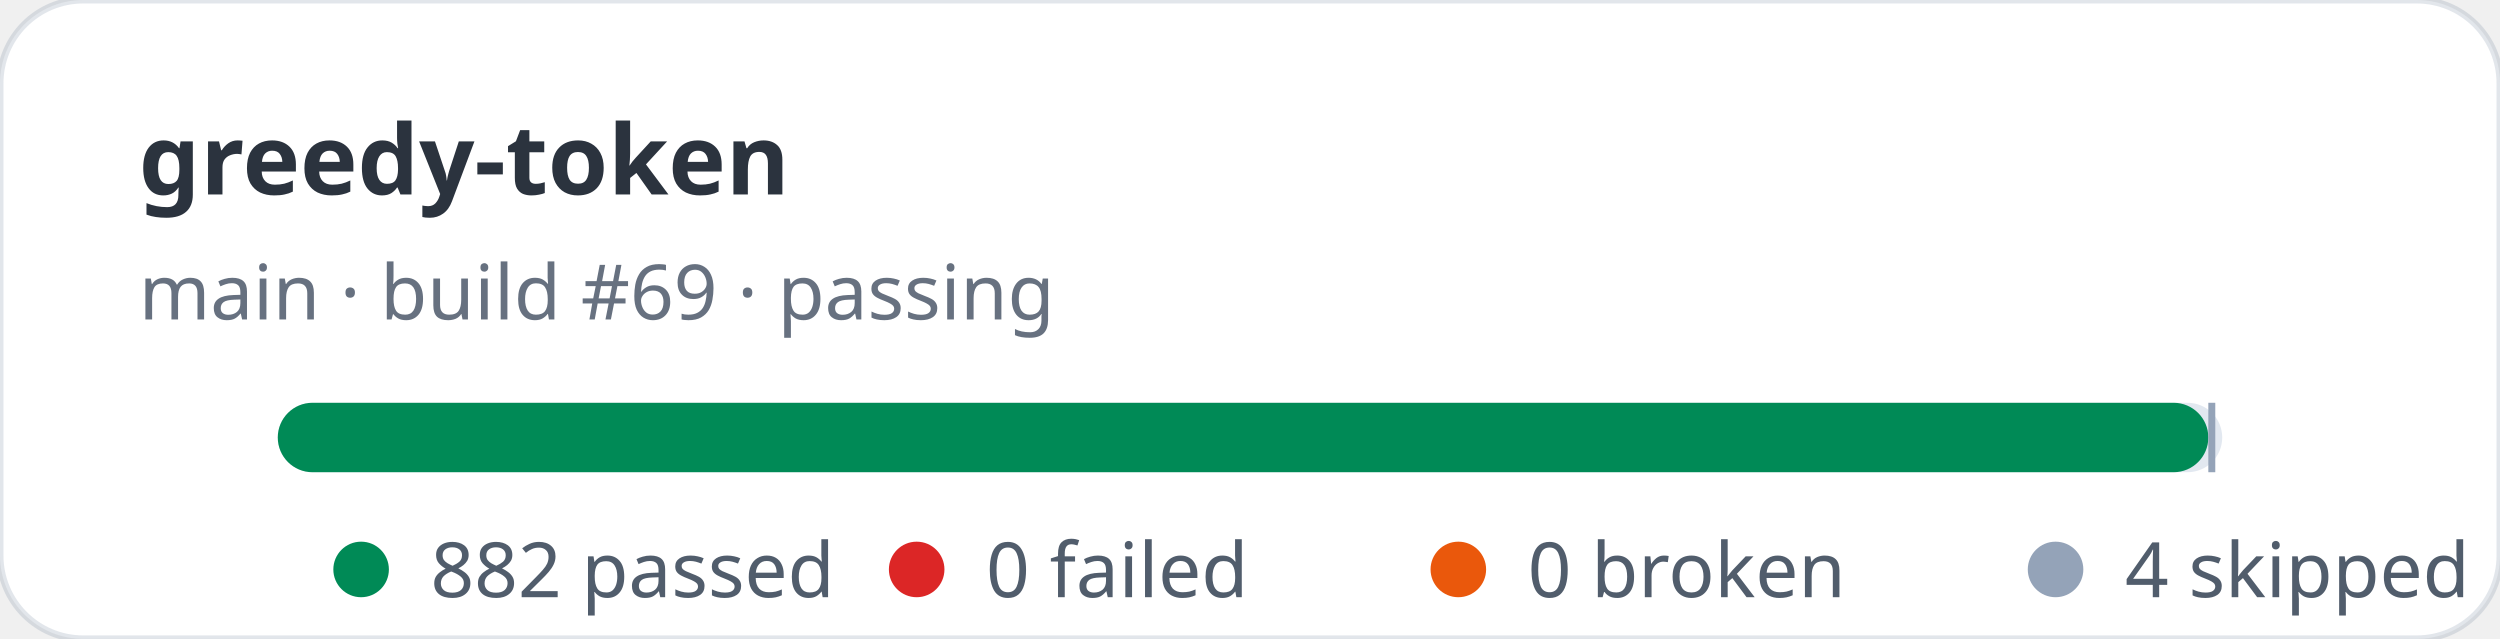
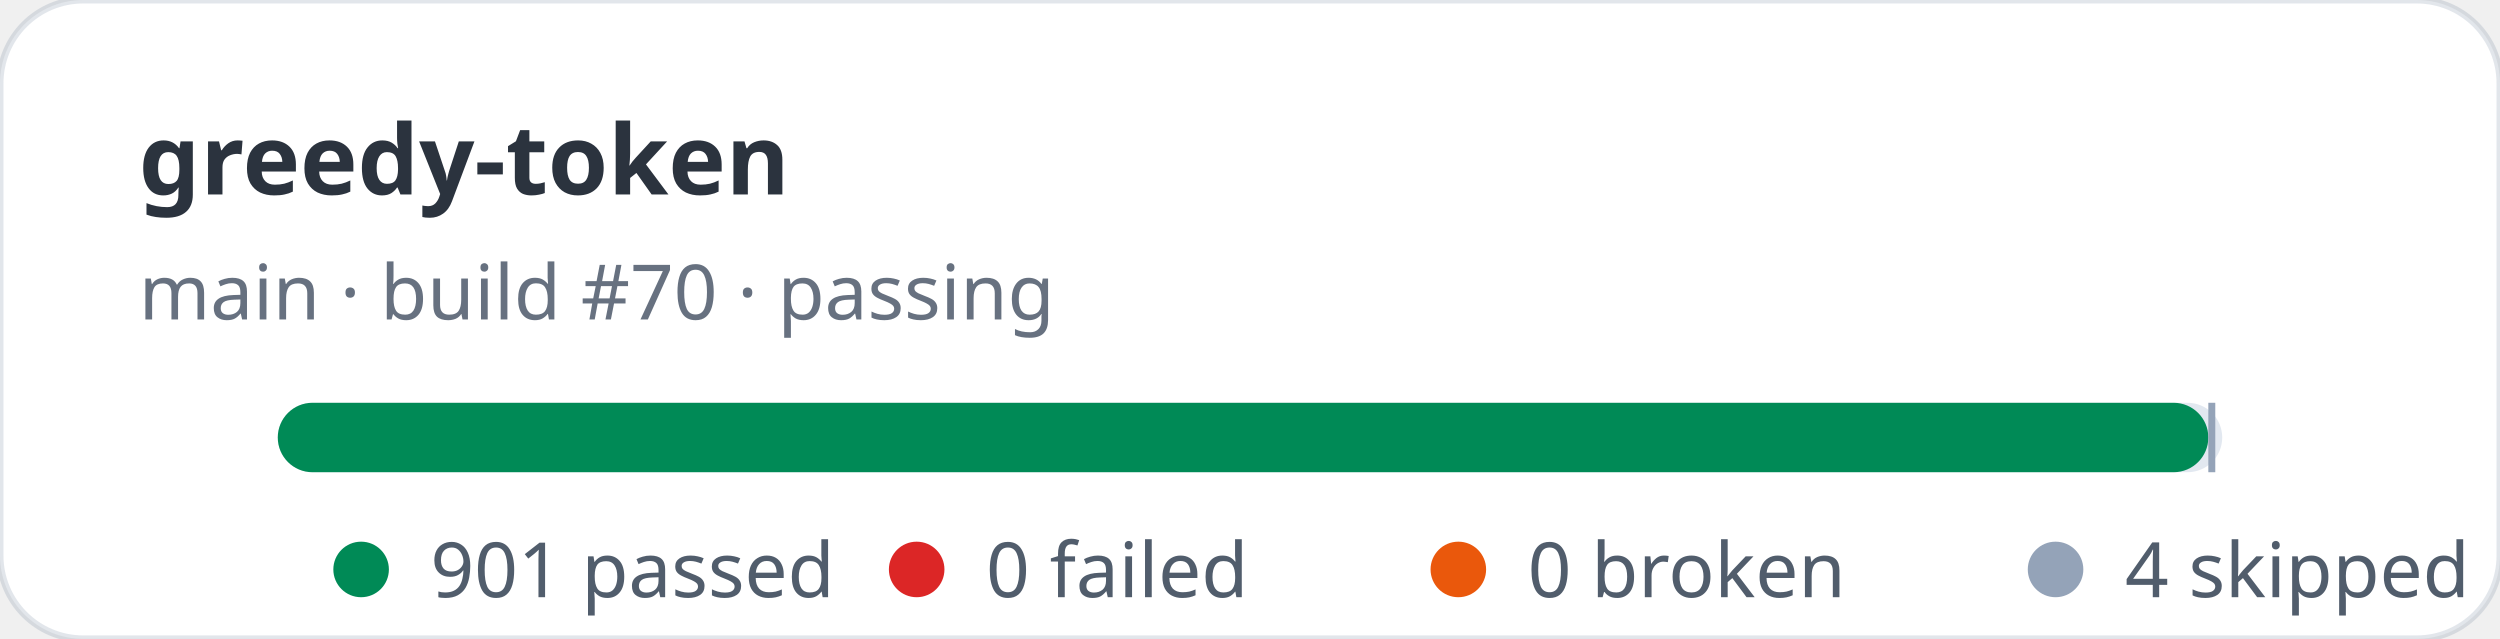
- <svg xmlns="http://www.w3.org/2000/svg" width="360" height="92" viewBox="0 0 360 92" role="img" aria-label="greedy-token stats: 882 passed, 0 failed">
+ <svg xmlns="http://www.w3.org/2000/svg" width="360" height="92" viewBox="0 0 360 92" role="img" aria-label="greedy-token stats: 901 passed, 0 failed">
  <rect width="360" height="92" rx="12" fill="#ffffff" stroke="rgba(11,48,86,0.12)" />
  <text x="20" y="28" fill="rgba(1,10,24,0.83)" font-family="ui-sans-serif,system-ui,sans-serif" font-size="14" font-weight="700">greedy-token</text>
-   <text x="20" y="46" fill="rgba(2,19,44,0.6)" font-family="ui-sans-serif,system-ui,sans-serif" font-size="11">main · build #69 · passing</text>
+   <text x="20" y="46" fill="rgba(2,19,44,0.6)" font-family="ui-sans-serif,system-ui,sans-serif" font-size="11">main · build #70 · passing</text>
  <rect x="40" y="58" width="280" height="10" rx="5" fill="#e2e8f0" />
  <rect x="40" y="58" width="278" height="10" rx="5" fill="#008a56" />
  <rect x="318" y="58" width="1" height="10" fill="#94a3b8" />
  <g font-family="ui-sans-serif,system-ui,sans-serif" font-size="11" fill="rgba(1,18,40,0.68)">
    <circle cx="52" cy="82" r="4" fill="#008a56" />
-     <text x="62" y="86">882 passed</text>
+     <text x="62" y="86">901 passed</text>
    <circle cx="132" cy="82" r="4" fill="#dc2626" />
    <text x="142" y="86">0 failed</text>
    <circle cx="210" cy="82" r="4" fill="#ea580c" />
    <text x="220" y="86">0 broken</text>
    <circle cx="296" cy="82" r="4" fill="#94a3b8" />
    <text x="306" y="86">4 skipped</text>
  </g>
</svg>
